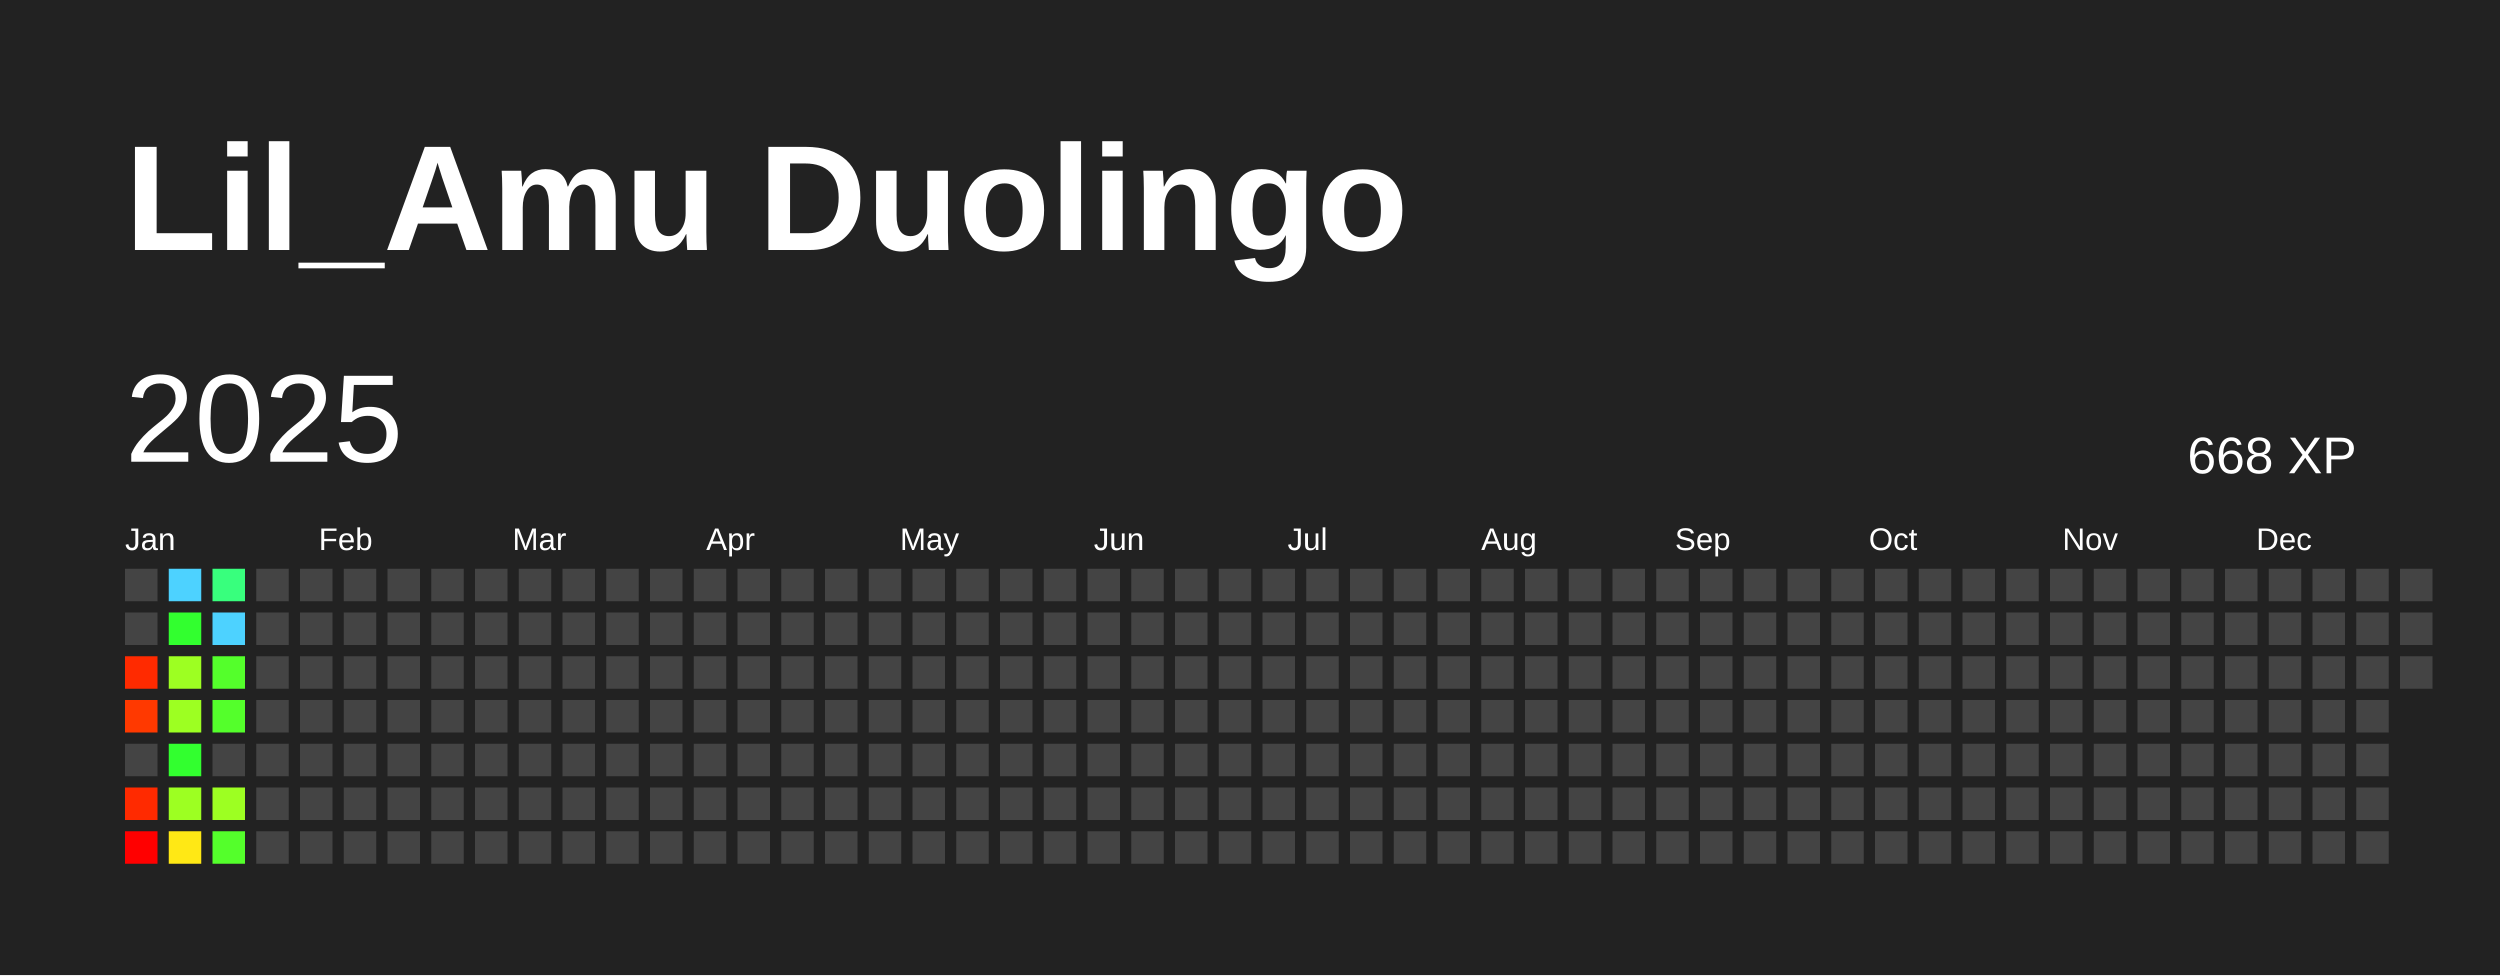
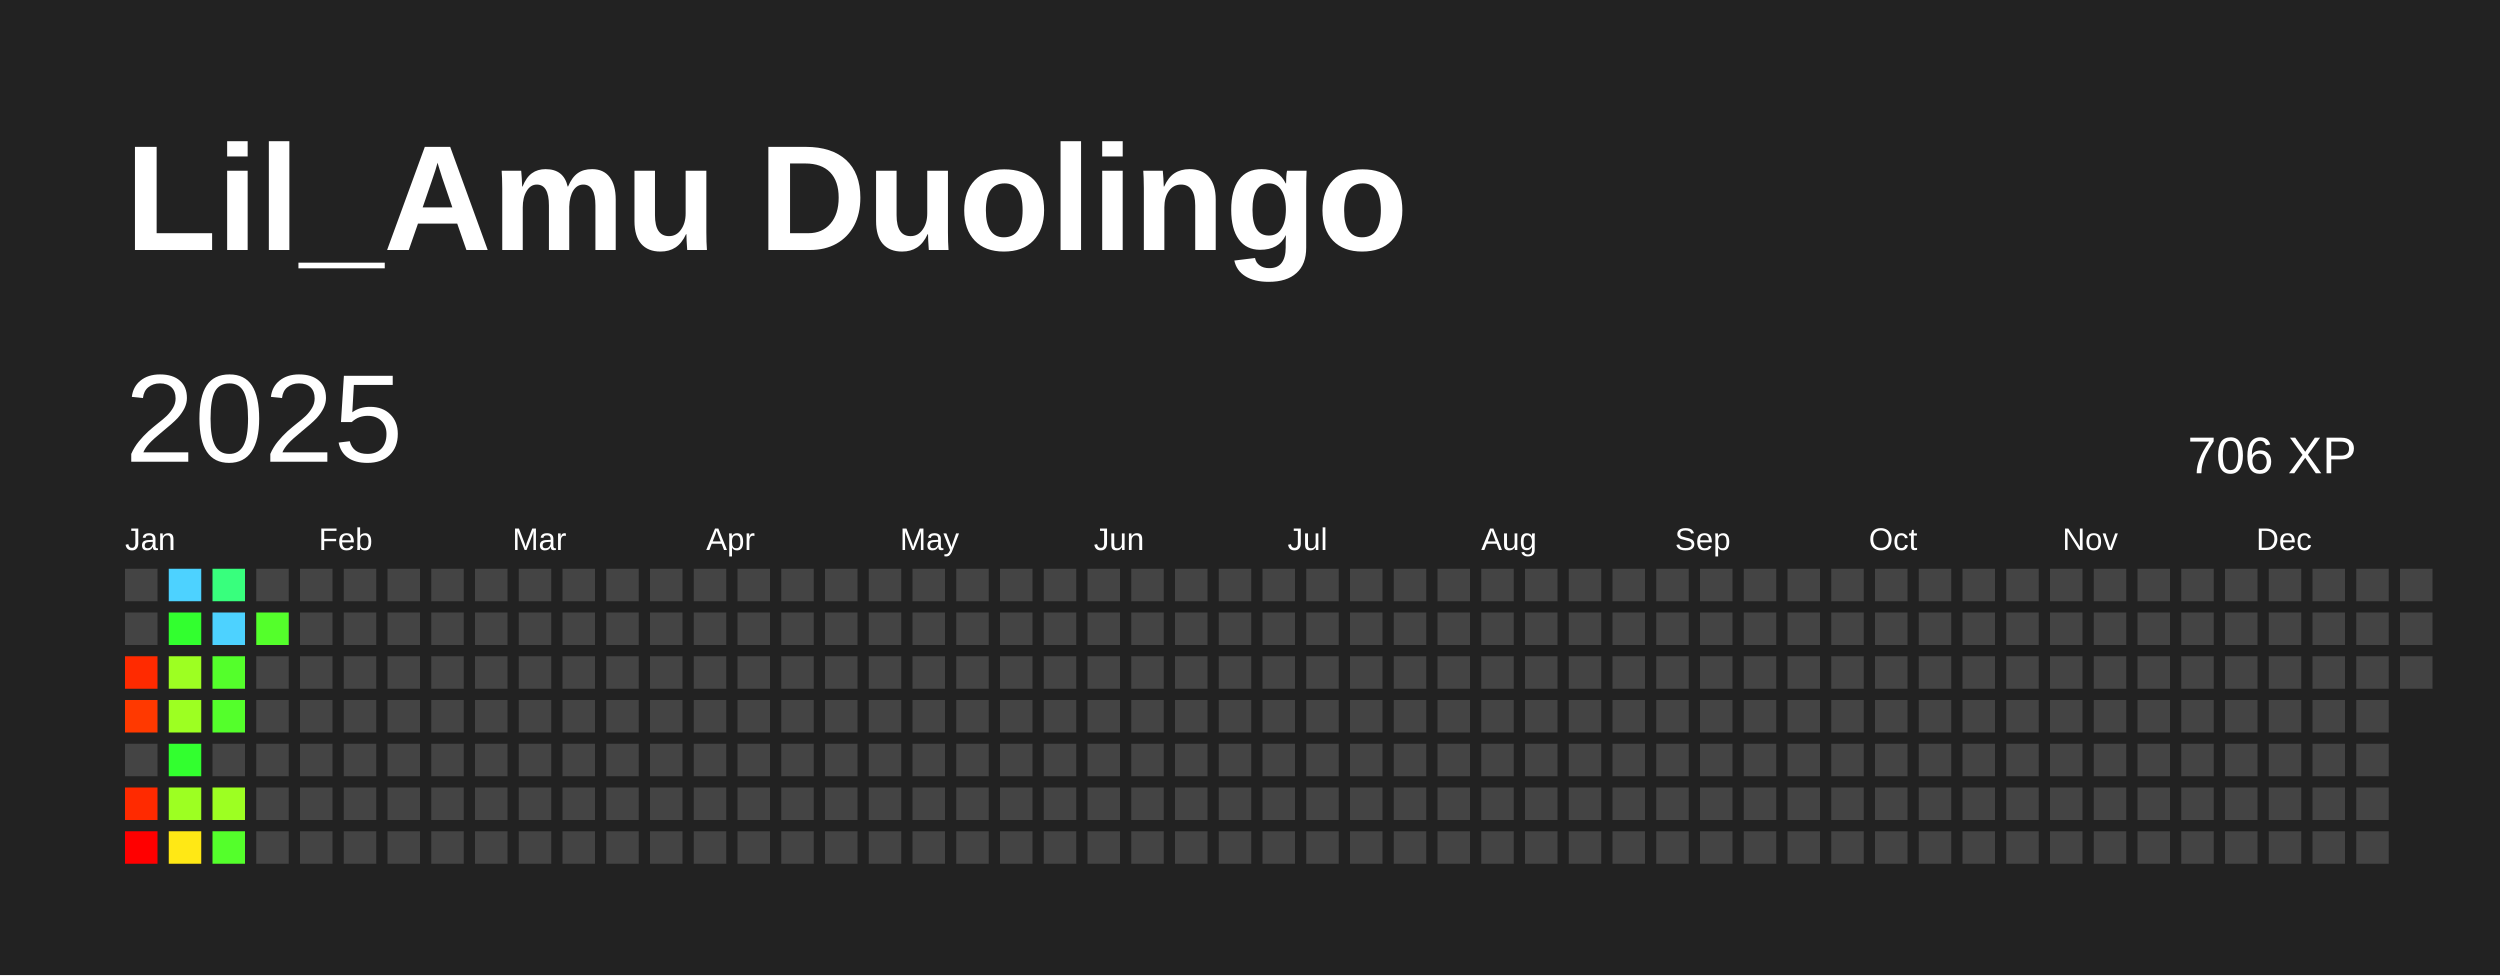
<svg xmlns="http://www.w3.org/2000/svg" baseProfile="full" height="78mm" version="1.1" viewBox="0,0,200,78" width="200mm">
  <defs />
  <rect fill="#222222" height="78" width="200" x="0" y="0" />
  <text fill="#FFFFFF" style="font-size:12px; font-family:Arial; font-weight:bold;" x="10" y="20">Lil_Amu Duolingo</text>
  <text dominant-baseline="hanging" fill="#FFFFFF" style="font-size:10.0px; font-family:Arial;" x="10" y="30">2025</text>
-   <text dominant-baseline="hanging" fill="#FFFFFF" style="font-size:4.125px; font-family:Arial;" x="175" y="35">668 XP</text>
+   <text dominant-baseline="hanging" fill="#FFFFFF" style="font-size:4.125px; font-family:Arial;" x="175" y="35">706 XP</text>
  <text fill="#FFFFFF" style="font-size:2.5px; font-family:Arial" x="10.0" y="44">Jan</text>
  <text fill="#FFFFFF" style="font-size:2.5px; font-family:Arial" x="25.5" y="44">Feb</text>
  <text fill="#FFFFFF" style="font-size:2.5px; font-family:Arial" x="41.0" y="44">Mar</text>
  <text fill="#FFFFFF" style="font-size:2.5px; font-family:Arial" x="56.5" y="44">Apr</text>
  <text fill="#FFFFFF" style="font-size:2.5px; font-family:Arial" x="72.0" y="44">May</text>
  <text fill="#FFFFFF" style="font-size:2.5px; font-family:Arial" x="87.5" y="44">Jun</text>
  <text fill="#FFFFFF" style="font-size:2.5px; font-family:Arial" x="103.0" y="44">Jul</text>
  <text fill="#FFFFFF" style="font-size:2.5px; font-family:Arial" x="118.5" y="44">Aug</text>
  <text fill="#FFFFFF" style="font-size:2.5px; font-family:Arial" x="134.0" y="44">Sep</text>
  <text fill="#FFFFFF" style="font-size:2.5px; font-family:Arial" x="149.5" y="44">Oct</text>
  <text fill="#FFFFFF" style="font-size:2.5px; font-family:Arial" x="165.0" y="44">Nov</text>
  <text fill="#FFFFFF" style="font-size:2.5px; font-family:Arial" x="180.5" y="44">Dec</text>
  <rect fill="#444444" height="2.6" width="2.6" x="10.0" y="45.5" />
  <rect fill="#444444" height="2.6" width="2.6" x="10.0" y="49.0" />
  <rect fill="#ff2a00" height="2.6" width="2.6" x="10.0" y="52.5" />
  <rect fill="#ff3900" height="2.6" width="2.6" x="10.0" y="56.0" />
  <rect fill="#444444" height="2.6" width="2.6" x="10.0" y="59.5" />
  <rect fill="#ff2a00" height="2.6" width="2.6" x="10.0" y="63.0" />
  <rect fill="red" height="2.6" width="2.6" x="10.0" y="66.5" />
  <rect fill="#4dd2ff" height="2.6" width="2.6" x="13.5" y="45.5" />
  <rect fill="#32ff2f" height="2.6" width="2.6" x="13.5" y="49.0" />
  <rect fill="#9dff22" height="2.6" width="2.6" x="13.5" y="52.5" />
  <rect fill="#9dff22" height="2.6" width="2.6" x="13.5" y="56.0" />
  <rect fill="#32ff2f" height="2.6" width="2.6" x="13.5" y="59.5" />
  <rect fill="#9dff22" height="2.6" width="2.6" x="13.5" y="63.0" />
  <rect fill="#ffe815" height="2.6" width="2.6" x="13.5" y="66.5" />
  <rect fill="#38ff7d" height="2.6" width="2.6" x="17.0" y="45.5" />
  <rect fill="#4dd2ff" height="2.6" width="2.6" x="17.0" y="49.0" />
  <rect fill="#54ff2b" height="2.6" width="2.6" x="17.0" y="52.5" />
  <rect fill="#54ff2b" height="2.6" width="2.6" x="17.0" y="56.0" />
  <rect fill="#444444" height="2.6" width="2.6" x="17.0" y="59.5" />
  <rect fill="#9dff22" height="2.6" width="2.6" x="17.0" y="63.0" />
  <rect fill="#54ff2b" height="2.6" width="2.6" x="17.0" y="66.5" />
  <rect fill="#444444" height="2.6" width="2.6" x="20.5" y="45.5" />
-   <rect fill="#444444" height="2.6" width="2.6" x="20.5" y="49.0" />
+   <rect fill="#54ff2b" height="2.6" width="2.6" x="20.5" y="49.0" />
  <rect fill="#444444" height="2.6" width="2.6" x="20.5" y="52.5" />
  <rect fill="#444444" height="2.6" width="2.6" x="20.5" y="56.0" />
  <rect fill="#444444" height="2.6" width="2.6" x="20.5" y="59.5" />
  <rect fill="#444444" height="2.6" width="2.6" x="20.5" y="63.0" />
  <rect fill="#444444" height="2.6" width="2.6" x="20.5" y="66.5" />
  <rect fill="#444444" height="2.6" width="2.6" x="24.0" y="45.5" />
  <rect fill="#444444" height="2.6" width="2.6" x="24.0" y="49.0" />
  <rect fill="#444444" height="2.6" width="2.6" x="24.0" y="52.5" />
  <rect fill="#444444" height="2.6" width="2.6" x="24.0" y="56.0" />
  <rect fill="#444444" height="2.6" width="2.6" x="24.0" y="59.5" />
  <rect fill="#444444" height="2.6" width="2.6" x="24.0" y="63.0" />
  <rect fill="#444444" height="2.6" width="2.6" x="24.0" y="66.5" />
  <rect fill="#444444" height="2.6" width="2.6" x="27.5" y="45.5" />
  <rect fill="#444444" height="2.6" width="2.6" x="27.5" y="49.0" />
  <rect fill="#444444" height="2.6" width="2.6" x="27.5" y="52.5" />
  <rect fill="#444444" height="2.6" width="2.6" x="27.5" y="56.0" />
  <rect fill="#444444" height="2.6" width="2.6" x="27.5" y="59.5" />
  <rect fill="#444444" height="2.6" width="2.6" x="27.5" y="63.0" />
  <rect fill="#444444" height="2.6" width="2.6" x="27.5" y="66.5" />
  <rect fill="#444444" height="2.6" width="2.6" x="31.0" y="45.5" />
  <rect fill="#444444" height="2.6" width="2.6" x="31.0" y="49.0" />
  <rect fill="#444444" height="2.6" width="2.6" x="31.0" y="52.5" />
  <rect fill="#444444" height="2.6" width="2.6" x="31.0" y="56.0" />
  <rect fill="#444444" height="2.6" width="2.6" x="31.0" y="59.5" />
  <rect fill="#444444" height="2.6" width="2.6" x="31.0" y="63.0" />
  <rect fill="#444444" height="2.6" width="2.6" x="31.0" y="66.5" />
  <rect fill="#444444" height="2.6" width="2.6" x="34.5" y="45.5" />
  <rect fill="#444444" height="2.6" width="2.6" x="34.5" y="49.0" />
  <rect fill="#444444" height="2.6" width="2.6" x="34.5" y="52.5" />
  <rect fill="#444444" height="2.6" width="2.6" x="34.5" y="56.0" />
  <rect fill="#444444" height="2.6" width="2.6" x="34.5" y="59.5" />
  <rect fill="#444444" height="2.6" width="2.6" x="34.5" y="63.0" />
  <rect fill="#444444" height="2.6" width="2.6" x="34.5" y="66.5" />
  <rect fill="#444444" height="2.6" width="2.6" x="38.0" y="45.5" />
  <rect fill="#444444" height="2.6" width="2.6" x="38.0" y="49.0" />
  <rect fill="#444444" height="2.6" width="2.6" x="38.0" y="52.5" />
  <rect fill="#444444" height="2.6" width="2.6" x="38.0" y="56.0" />
  <rect fill="#444444" height="2.6" width="2.6" x="38.0" y="59.5" />
  <rect fill="#444444" height="2.6" width="2.6" x="38.0" y="63.0" />
  <rect fill="#444444" height="2.6" width="2.6" x="38.0" y="66.5" />
  <rect fill="#444444" height="2.6" width="2.6" x="41.5" y="45.5" />
  <rect fill="#444444" height="2.6" width="2.6" x="41.5" y="49.0" />
  <rect fill="#444444" height="2.6" width="2.6" x="41.5" y="52.5" />
  <rect fill="#444444" height="2.6" width="2.6" x="41.5" y="56.0" />
  <rect fill="#444444" height="2.6" width="2.6" x="41.5" y="59.5" />
  <rect fill="#444444" height="2.6" width="2.6" x="41.5" y="63.0" />
  <rect fill="#444444" height="2.6" width="2.6" x="41.5" y="66.5" />
  <rect fill="#444444" height="2.6" width="2.6" x="45.0" y="45.5" />
  <rect fill="#444444" height="2.6" width="2.6" x="45.0" y="49.0" />
  <rect fill="#444444" height="2.6" width="2.6" x="45.0" y="52.5" />
  <rect fill="#444444" height="2.6" width="2.6" x="45.0" y="56.0" />
  <rect fill="#444444" height="2.6" width="2.6" x="45.0" y="59.5" />
  <rect fill="#444444" height="2.6" width="2.6" x="45.0" y="63.0" />
  <rect fill="#444444" height="2.6" width="2.6" x="45.0" y="66.5" />
  <rect fill="#444444" height="2.6" width="2.6" x="48.5" y="45.5" />
  <rect fill="#444444" height="2.6" width="2.6" x="48.5" y="49.0" />
  <rect fill="#444444" height="2.6" width="2.6" x="48.5" y="52.5" />
  <rect fill="#444444" height="2.6" width="2.6" x="48.5" y="56.0" />
  <rect fill="#444444" height="2.6" width="2.6" x="48.5" y="59.5" />
  <rect fill="#444444" height="2.6" width="2.6" x="48.5" y="63.0" />
  <rect fill="#444444" height="2.6" width="2.6" x="48.5" y="66.5" />
  <rect fill="#444444" height="2.6" width="2.6" x="52.0" y="45.5" />
  <rect fill="#444444" height="2.6" width="2.6" x="52.0" y="49.0" />
  <rect fill="#444444" height="2.6" width="2.6" x="52.0" y="52.5" />
  <rect fill="#444444" height="2.6" width="2.6" x="52.0" y="56.0" />
  <rect fill="#444444" height="2.6" width="2.6" x="52.0" y="59.5" />
  <rect fill="#444444" height="2.6" width="2.6" x="52.0" y="63.0" />
  <rect fill="#444444" height="2.6" width="2.6" x="52.0" y="66.5" />
  <rect fill="#444444" height="2.6" width="2.6" x="55.5" y="45.5" />
  <rect fill="#444444" height="2.6" width="2.6" x="55.5" y="49.0" />
  <rect fill="#444444" height="2.6" width="2.6" x="55.5" y="52.5" />
  <rect fill="#444444" height="2.6" width="2.6" x="55.5" y="56.0" />
  <rect fill="#444444" height="2.6" width="2.6" x="55.5" y="59.5" />
  <rect fill="#444444" height="2.6" width="2.6" x="55.5" y="63.0" />
  <rect fill="#444444" height="2.6" width="2.6" x="55.5" y="66.5" />
  <rect fill="#444444" height="2.6" width="2.6" x="59.0" y="45.5" />
  <rect fill="#444444" height="2.6" width="2.6" x="59.0" y="49.0" />
  <rect fill="#444444" height="2.6" width="2.6" x="59.0" y="52.5" />
  <rect fill="#444444" height="2.6" width="2.6" x="59.0" y="56.0" />
  <rect fill="#444444" height="2.6" width="2.6" x="59.0" y="59.5" />
  <rect fill="#444444" height="2.6" width="2.6" x="59.0" y="63.0" />
  <rect fill="#444444" height="2.6" width="2.6" x="59.0" y="66.5" />
  <rect fill="#444444" height="2.6" width="2.6" x="62.5" y="45.5" />
  <rect fill="#444444" height="2.6" width="2.6" x="62.5" y="49.0" />
  <rect fill="#444444" height="2.6" width="2.6" x="62.5" y="52.5" />
  <rect fill="#444444" height="2.6" width="2.6" x="62.5" y="56.0" />
  <rect fill="#444444" height="2.6" width="2.6" x="62.5" y="59.5" />
  <rect fill="#444444" height="2.6" width="2.6" x="62.5" y="63.0" />
  <rect fill="#444444" height="2.6" width="2.6" x="62.5" y="66.5" />
  <rect fill="#444444" height="2.6" width="2.6" x="66.0" y="45.5" />
  <rect fill="#444444" height="2.6" width="2.6" x="66.0" y="49.0" />
  <rect fill="#444444" height="2.6" width="2.6" x="66.0" y="52.5" />
  <rect fill="#444444" height="2.6" width="2.6" x="66.0" y="56.0" />
  <rect fill="#444444" height="2.6" width="2.6" x="66.0" y="59.5" />
  <rect fill="#444444" height="2.6" width="2.6" x="66.0" y="63.0" />
  <rect fill="#444444" height="2.6" width="2.6" x="66.0" y="66.5" />
  <rect fill="#444444" height="2.6" width="2.6" x="69.5" y="45.5" />
  <rect fill="#444444" height="2.6" width="2.6" x="69.5" y="49.0" />
  <rect fill="#444444" height="2.6" width="2.6" x="69.5" y="52.5" />
  <rect fill="#444444" height="2.6" width="2.6" x="69.5" y="56.0" />
  <rect fill="#444444" height="2.6" width="2.6" x="69.5" y="59.5" />
  <rect fill="#444444" height="2.6" width="2.6" x="69.5" y="63.0" />
  <rect fill="#444444" height="2.6" width="2.6" x="69.5" y="66.5" />
  <rect fill="#444444" height="2.6" width="2.6" x="73.0" y="45.5" />
  <rect fill="#444444" height="2.6" width="2.6" x="73.0" y="49.0" />
  <rect fill="#444444" height="2.6" width="2.6" x="73.0" y="52.5" />
  <rect fill="#444444" height="2.6" width="2.6" x="73.0" y="56.0" />
  <rect fill="#444444" height="2.6" width="2.6" x="73.0" y="59.5" />
  <rect fill="#444444" height="2.6" width="2.6" x="73.0" y="63.0" />
  <rect fill="#444444" height="2.6" width="2.6" x="73.0" y="66.5" />
  <rect fill="#444444" height="2.6" width="2.6" x="76.5" y="45.5" />
  <rect fill="#444444" height="2.6" width="2.6" x="76.5" y="49.0" />
  <rect fill="#444444" height="2.6" width="2.6" x="76.5" y="52.5" />
  <rect fill="#444444" height="2.6" width="2.6" x="76.5" y="56.0" />
  <rect fill="#444444" height="2.6" width="2.6" x="76.5" y="59.5" />
  <rect fill="#444444" height="2.6" width="2.6" x="76.5" y="63.0" />
  <rect fill="#444444" height="2.6" width="2.6" x="76.5" y="66.5" />
  <rect fill="#444444" height="2.6" width="2.6" x="80.0" y="45.5" />
  <rect fill="#444444" height="2.6" width="2.6" x="80.0" y="49.0" />
  <rect fill="#444444" height="2.6" width="2.6" x="80.0" y="52.5" />
  <rect fill="#444444" height="2.6" width="2.6" x="80.0" y="56.0" />
  <rect fill="#444444" height="2.6" width="2.6" x="80.0" y="59.5" />
  <rect fill="#444444" height="2.6" width="2.6" x="80.0" y="63.0" />
  <rect fill="#444444" height="2.6" width="2.6" x="80.0" y="66.5" />
  <rect fill="#444444" height="2.6" width="2.6" x="83.5" y="45.5" />
  <rect fill="#444444" height="2.6" width="2.6" x="83.5" y="49.0" />
  <rect fill="#444444" height="2.6" width="2.6" x="83.5" y="52.5" />
  <rect fill="#444444" height="2.6" width="2.6" x="83.5" y="56.0" />
  <rect fill="#444444" height="2.6" width="2.6" x="83.5" y="59.5" />
  <rect fill="#444444" height="2.6" width="2.6" x="83.5" y="63.0" />
  <rect fill="#444444" height="2.6" width="2.6" x="83.5" y="66.5" />
  <rect fill="#444444" height="2.6" width="2.6" x="87.0" y="45.5" />
  <rect fill="#444444" height="2.6" width="2.6" x="87.0" y="49.0" />
  <rect fill="#444444" height="2.6" width="2.6" x="87.0" y="52.5" />
  <rect fill="#444444" height="2.6" width="2.6" x="87.0" y="56.0" />
  <rect fill="#444444" height="2.6" width="2.6" x="87.0" y="59.5" />
  <rect fill="#444444" height="2.6" width="2.6" x="87.0" y="63.0" />
  <rect fill="#444444" height="2.6" width="2.6" x="87.0" y="66.5" />
  <rect fill="#444444" height="2.6" width="2.6" x="90.5" y="45.5" />
  <rect fill="#444444" height="2.6" width="2.6" x="90.5" y="49.0" />
  <rect fill="#444444" height="2.6" width="2.6" x="90.5" y="52.5" />
  <rect fill="#444444" height="2.6" width="2.6" x="90.5" y="56.0" />
  <rect fill="#444444" height="2.6" width="2.6" x="90.5" y="59.5" />
  <rect fill="#444444" height="2.6" width="2.6" x="90.5" y="63.0" />
  <rect fill="#444444" height="2.6" width="2.6" x="90.5" y="66.5" />
  <rect fill="#444444" height="2.6" width="2.6" x="94.0" y="45.5" />
  <rect fill="#444444" height="2.6" width="2.6" x="94.0" y="49.0" />
  <rect fill="#444444" height="2.6" width="2.6" x="94.0" y="52.5" />
  <rect fill="#444444" height="2.6" width="2.6" x="94.0" y="56.0" />
  <rect fill="#444444" height="2.6" width="2.6" x="94.0" y="59.5" />
  <rect fill="#444444" height="2.6" width="2.6" x="94.0" y="63.0" />
  <rect fill="#444444" height="2.6" width="2.6" x="94.0" y="66.5" />
  <rect fill="#444444" height="2.6" width="2.6" x="97.5" y="45.5" />
  <rect fill="#444444" height="2.6" width="2.6" x="97.5" y="49.0" />
  <rect fill="#444444" height="2.6" width="2.6" x="97.5" y="52.5" />
  <rect fill="#444444" height="2.6" width="2.6" x="97.5" y="56.0" />
  <rect fill="#444444" height="2.6" width="2.6" x="97.5" y="59.5" />
  <rect fill="#444444" height="2.6" width="2.6" x="97.5" y="63.0" />
  <rect fill="#444444" height="2.6" width="2.6" x="97.5" y="66.5" />
  <rect fill="#444444" height="2.6" width="2.6" x="101.0" y="45.5" />
  <rect fill="#444444" height="2.6" width="2.6" x="101.0" y="49.0" />
  <rect fill="#444444" height="2.6" width="2.6" x="101.0" y="52.5" />
  <rect fill="#444444" height="2.6" width="2.6" x="101.0" y="56.0" />
  <rect fill="#444444" height="2.6" width="2.6" x="101.0" y="59.5" />
  <rect fill="#444444" height="2.6" width="2.6" x="101.0" y="63.0" />
  <rect fill="#444444" height="2.6" width="2.6" x="101.0" y="66.5" />
  <rect fill="#444444" height="2.6" width="2.6" x="104.5" y="45.5" />
  <rect fill="#444444" height="2.6" width="2.6" x="104.5" y="49.0" />
  <rect fill="#444444" height="2.6" width="2.6" x="104.5" y="52.5" />
  <rect fill="#444444" height="2.6" width="2.6" x="104.5" y="56.0" />
  <rect fill="#444444" height="2.6" width="2.6" x="104.5" y="59.5" />
  <rect fill="#444444" height="2.6" width="2.6" x="104.5" y="63.0" />
  <rect fill="#444444" height="2.6" width="2.6" x="104.5" y="66.5" />
  <rect fill="#444444" height="2.6" width="2.6" x="108.0" y="45.5" />
  <rect fill="#444444" height="2.6" width="2.6" x="108.0" y="49.0" />
  <rect fill="#444444" height="2.6" width="2.6" x="108.0" y="52.5" />
  <rect fill="#444444" height="2.6" width="2.6" x="108.0" y="56.0" />
  <rect fill="#444444" height="2.6" width="2.6" x="108.0" y="59.5" />
  <rect fill="#444444" height="2.6" width="2.6" x="108.0" y="63.0" />
  <rect fill="#444444" height="2.6" width="2.6" x="108.0" y="66.5" />
  <rect fill="#444444" height="2.6" width="2.6" x="111.5" y="45.5" />
  <rect fill="#444444" height="2.6" width="2.6" x="111.5" y="49.0" />
  <rect fill="#444444" height="2.6" width="2.6" x="111.5" y="52.5" />
  <rect fill="#444444" height="2.6" width="2.6" x="111.5" y="56.0" />
  <rect fill="#444444" height="2.6" width="2.6" x="111.5" y="59.5" />
  <rect fill="#444444" height="2.6" width="2.6" x="111.5" y="63.0" />
  <rect fill="#444444" height="2.6" width="2.6" x="111.5" y="66.5" />
  <rect fill="#444444" height="2.6" width="2.6" x="115.0" y="45.5" />
  <rect fill="#444444" height="2.6" width="2.6" x="115.0" y="49.0" />
  <rect fill="#444444" height="2.6" width="2.6" x="115.0" y="52.5" />
  <rect fill="#444444" height="2.6" width="2.6" x="115.0" y="56.0" />
  <rect fill="#444444" height="2.6" width="2.6" x="115.0" y="59.5" />
  <rect fill="#444444" height="2.6" width="2.6" x="115.0" y="63.0" />
  <rect fill="#444444" height="2.6" width="2.6" x="115.0" y="66.5" />
  <rect fill="#444444" height="2.6" width="2.6" x="118.5" y="45.5" />
  <rect fill="#444444" height="2.6" width="2.6" x="118.5" y="49.0" />
  <rect fill="#444444" height="2.6" width="2.6" x="118.5" y="52.5" />
  <rect fill="#444444" height="2.6" width="2.6" x="118.5" y="56.0" />
  <rect fill="#444444" height="2.6" width="2.6" x="118.5" y="59.5" />
  <rect fill="#444444" height="2.6" width="2.6" x="118.5" y="63.0" />
  <rect fill="#444444" height="2.6" width="2.6" x="118.5" y="66.5" />
  <rect fill="#444444" height="2.6" width="2.6" x="122.0" y="45.5" />
  <rect fill="#444444" height="2.6" width="2.6" x="122.0" y="49.0" />
  <rect fill="#444444" height="2.6" width="2.6" x="122.0" y="52.5" />
  <rect fill="#444444" height="2.6" width="2.6" x="122.0" y="56.0" />
  <rect fill="#444444" height="2.6" width="2.6" x="122.0" y="59.5" />
  <rect fill="#444444" height="2.6" width="2.6" x="122.0" y="63.0" />
  <rect fill="#444444" height="2.6" width="2.6" x="122.0" y="66.5" />
  <rect fill="#444444" height="2.6" width="2.6" x="125.5" y="45.5" />
  <rect fill="#444444" height="2.6" width="2.6" x="125.5" y="49.0" />
  <rect fill="#444444" height="2.6" width="2.6" x="125.5" y="52.5" />
  <rect fill="#444444" height="2.6" width="2.6" x="125.5" y="56.0" />
  <rect fill="#444444" height="2.6" width="2.6" x="125.5" y="59.5" />
  <rect fill="#444444" height="2.6" width="2.6" x="125.5" y="63.0" />
  <rect fill="#444444" height="2.6" width="2.6" x="125.5" y="66.5" />
  <rect fill="#444444" height="2.6" width="2.6" x="129.0" y="45.5" />
  <rect fill="#444444" height="2.6" width="2.6" x="129.0" y="49.0" />
  <rect fill="#444444" height="2.6" width="2.6" x="129.0" y="52.5" />
  <rect fill="#444444" height="2.6" width="2.6" x="129.0" y="56.0" />
  <rect fill="#444444" height="2.6" width="2.6" x="129.0" y="59.5" />
  <rect fill="#444444" height="2.6" width="2.6" x="129.0" y="63.0" />
  <rect fill="#444444" height="2.6" width="2.6" x="129.0" y="66.5" />
  <rect fill="#444444" height="2.6" width="2.6" x="132.5" y="45.5" />
  <rect fill="#444444" height="2.6" width="2.6" x="132.5" y="49.0" />
  <rect fill="#444444" height="2.6" width="2.6" x="132.5" y="52.5" />
  <rect fill="#444444" height="2.6" width="2.6" x="132.5" y="56.0" />
  <rect fill="#444444" height="2.6" width="2.6" x="132.5" y="59.5" />
  <rect fill="#444444" height="2.6" width="2.6" x="132.5" y="63.0" />
  <rect fill="#444444" height="2.6" width="2.6" x="132.5" y="66.5" />
  <rect fill="#444444" height="2.6" width="2.6" x="136.0" y="45.5" />
  <rect fill="#444444" height="2.6" width="2.6" x="136.0" y="49.0" />
  <rect fill="#444444" height="2.6" width="2.6" x="136.0" y="52.5" />
  <rect fill="#444444" height="2.6" width="2.6" x="136.0" y="56.0" />
  <rect fill="#444444" height="2.6" width="2.6" x="136.0" y="59.5" />
  <rect fill="#444444" height="2.6" width="2.6" x="136.0" y="63.0" />
  <rect fill="#444444" height="2.6" width="2.6" x="136.0" y="66.5" />
  <rect fill="#444444" height="2.6" width="2.6" x="139.5" y="45.5" />
  <rect fill="#444444" height="2.6" width="2.6" x="139.5" y="49.0" />
  <rect fill="#444444" height="2.6" width="2.6" x="139.5" y="52.5" />
  <rect fill="#444444" height="2.6" width="2.6" x="139.5" y="56.0" />
  <rect fill="#444444" height="2.6" width="2.6" x="139.5" y="59.5" />
  <rect fill="#444444" height="2.6" width="2.6" x="139.5" y="63.0" />
  <rect fill="#444444" height="2.6" width="2.6" x="139.5" y="66.5" />
  <rect fill="#444444" height="2.6" width="2.6" x="143.0" y="45.5" />
  <rect fill="#444444" height="2.6" width="2.6" x="143.0" y="49.0" />
  <rect fill="#444444" height="2.6" width="2.6" x="143.0" y="52.5" />
  <rect fill="#444444" height="2.6" width="2.6" x="143.0" y="56.0" />
  <rect fill="#444444" height="2.6" width="2.6" x="143.0" y="59.5" />
  <rect fill="#444444" height="2.6" width="2.6" x="143.0" y="63.0" />
  <rect fill="#444444" height="2.6" width="2.6" x="143.0" y="66.5" />
  <rect fill="#444444" height="2.6" width="2.6" x="146.5" y="45.5" />
  <rect fill="#444444" height="2.6" width="2.6" x="146.5" y="49.0" />
  <rect fill="#444444" height="2.6" width="2.6" x="146.5" y="52.5" />
  <rect fill="#444444" height="2.6" width="2.6" x="146.5" y="56.0" />
  <rect fill="#444444" height="2.6" width="2.6" x="146.5" y="59.5" />
  <rect fill="#444444" height="2.6" width="2.6" x="146.5" y="63.0" />
  <rect fill="#444444" height="2.6" width="2.6" x="146.5" y="66.5" />
  <rect fill="#444444" height="2.6" width="2.6" x="150.0" y="45.5" />
  <rect fill="#444444" height="2.6" width="2.6" x="150.0" y="49.0" />
  <rect fill="#444444" height="2.6" width="2.6" x="150.0" y="52.5" />
  <rect fill="#444444" height="2.6" width="2.6" x="150.0" y="56.0" />
  <rect fill="#444444" height="2.6" width="2.6" x="150.0" y="59.5" />
  <rect fill="#444444" height="2.6" width="2.6" x="150.0" y="63.0" />
  <rect fill="#444444" height="2.6" width="2.6" x="150.0" y="66.5" />
  <rect fill="#444444" height="2.6" width="2.6" x="153.5" y="45.5" />
  <rect fill="#444444" height="2.6" width="2.6" x="153.5" y="49.0" />
  <rect fill="#444444" height="2.6" width="2.6" x="153.5" y="52.5" />
  <rect fill="#444444" height="2.6" width="2.6" x="153.5" y="56.0" />
  <rect fill="#444444" height="2.6" width="2.6" x="153.5" y="59.5" />
  <rect fill="#444444" height="2.6" width="2.6" x="153.5" y="63.0" />
  <rect fill="#444444" height="2.6" width="2.6" x="153.5" y="66.5" />
  <rect fill="#444444" height="2.6" width="2.6" x="157.0" y="45.5" />
  <rect fill="#444444" height="2.6" width="2.6" x="157.0" y="49.0" />
  <rect fill="#444444" height="2.6" width="2.6" x="157.0" y="52.5" />
  <rect fill="#444444" height="2.6" width="2.6" x="157.0" y="56.0" />
  <rect fill="#444444" height="2.6" width="2.6" x="157.0" y="59.5" />
  <rect fill="#444444" height="2.6" width="2.6" x="157.0" y="63.0" />
  <rect fill="#444444" height="2.6" width="2.6" x="157.0" y="66.5" />
  <rect fill="#444444" height="2.6" width="2.6" x="160.5" y="45.5" />
  <rect fill="#444444" height="2.6" width="2.6" x="160.5" y="49.0" />
  <rect fill="#444444" height="2.6" width="2.6" x="160.5" y="52.5" />
  <rect fill="#444444" height="2.6" width="2.6" x="160.5" y="56.0" />
  <rect fill="#444444" height="2.6" width="2.6" x="160.5" y="59.5" />
  <rect fill="#444444" height="2.6" width="2.6" x="160.5" y="63.0" />
  <rect fill="#444444" height="2.6" width="2.6" x="160.5" y="66.5" />
  <rect fill="#444444" height="2.6" width="2.6" x="164.0" y="45.5" />
  <rect fill="#444444" height="2.6" width="2.6" x="164.0" y="49.0" />
  <rect fill="#444444" height="2.6" width="2.6" x="164.0" y="52.5" />
  <rect fill="#444444" height="2.6" width="2.6" x="164.0" y="56.0" />
  <rect fill="#444444" height="2.6" width="2.6" x="164.0" y="59.5" />
  <rect fill="#444444" height="2.6" width="2.6" x="164.0" y="63.0" />
  <rect fill="#444444" height="2.6" width="2.6" x="164.0" y="66.5" />
  <rect fill="#444444" height="2.6" width="2.6" x="167.5" y="45.5" />
  <rect fill="#444444" height="2.6" width="2.6" x="167.5" y="49.0" />
  <rect fill="#444444" height="2.6" width="2.6" x="167.5" y="52.5" />
  <rect fill="#444444" height="2.6" width="2.6" x="167.5" y="56.0" />
  <rect fill="#444444" height="2.6" width="2.6" x="167.5" y="59.5" />
  <rect fill="#444444" height="2.6" width="2.6" x="167.5" y="63.0" />
  <rect fill="#444444" height="2.6" width="2.6" x="167.5" y="66.5" />
  <rect fill="#444444" height="2.6" width="2.6" x="171.0" y="45.5" />
  <rect fill="#444444" height="2.6" width="2.6" x="171.0" y="49.0" />
  <rect fill="#444444" height="2.6" width="2.6" x="171.0" y="52.5" />
  <rect fill="#444444" height="2.6" width="2.6" x="171.0" y="56.0" />
  <rect fill="#444444" height="2.6" width="2.6" x="171.0" y="59.5" />
  <rect fill="#444444" height="2.6" width="2.6" x="171.0" y="63.0" />
  <rect fill="#444444" height="2.6" width="2.6" x="171.0" y="66.5" />
  <rect fill="#444444" height="2.6" width="2.6" x="174.5" y="45.5" />
  <rect fill="#444444" height="2.6" width="2.6" x="174.5" y="49.0" />
  <rect fill="#444444" height="2.6" width="2.6" x="174.5" y="52.5" />
  <rect fill="#444444" height="2.6" width="2.6" x="174.5" y="56.0" />
  <rect fill="#444444" height="2.6" width="2.6" x="174.5" y="59.5" />
  <rect fill="#444444" height="2.6" width="2.6" x="174.5" y="63.0" />
  <rect fill="#444444" height="2.6" width="2.6" x="174.5" y="66.5" />
  <rect fill="#444444" height="2.6" width="2.6" x="178.0" y="45.5" />
  <rect fill="#444444" height="2.6" width="2.6" x="178.0" y="49.0" />
  <rect fill="#444444" height="2.6" width="2.6" x="178.0" y="52.5" />
  <rect fill="#444444" height="2.6" width="2.6" x="178.0" y="56.0" />
  <rect fill="#444444" height="2.6" width="2.6" x="178.0" y="59.5" />
  <rect fill="#444444" height="2.6" width="2.6" x="178.0" y="63.0" />
  <rect fill="#444444" height="2.6" width="2.6" x="178.0" y="66.5" />
  <rect fill="#444444" height="2.6" width="2.6" x="181.5" y="45.5" />
  <rect fill="#444444" height="2.6" width="2.6" x="181.5" y="49.0" />
  <rect fill="#444444" height="2.6" width="2.6" x="181.5" y="52.5" />
  <rect fill="#444444" height="2.6" width="2.6" x="181.5" y="56.0" />
  <rect fill="#444444" height="2.6" width="2.6" x="181.5" y="59.5" />
  <rect fill="#444444" height="2.6" width="2.6" x="181.5" y="63.0" />
  <rect fill="#444444" height="2.6" width="2.6" x="181.5" y="66.5" />
  <rect fill="#444444" height="2.6" width="2.6" x="185.0" y="45.5" />
  <rect fill="#444444" height="2.6" width="2.6" x="185.0" y="49.0" />
  <rect fill="#444444" height="2.6" width="2.6" x="185.0" y="52.5" />
  <rect fill="#444444" height="2.6" width="2.6" x="185.0" y="56.0" />
  <rect fill="#444444" height="2.6" width="2.6" x="185.0" y="59.5" />
  <rect fill="#444444" height="2.6" width="2.6" x="185.0" y="63.0" />
  <rect fill="#444444" height="2.6" width="2.6" x="185.0" y="66.5" />
  <rect fill="#444444" height="2.6" width="2.6" x="188.5" y="45.5" />
  <rect fill="#444444" height="2.6" width="2.6" x="188.5" y="49.0" />
  <rect fill="#444444" height="2.6" width="2.6" x="188.5" y="52.5" />
  <rect fill="#444444" height="2.6" width="2.6" x="188.5" y="56.0" />
  <rect fill="#444444" height="2.6" width="2.6" x="188.5" y="59.5" />
  <rect fill="#444444" height="2.6" width="2.6" x="188.5" y="63.0" />
  <rect fill="#444444" height="2.6" width="2.6" x="188.5" y="66.5" />
  <rect fill="#444444" height="2.6" width="2.6" x="192.0" y="45.5" />
  <rect fill="#444444" height="2.6" width="2.6" x="192.0" y="49.0" />
  <rect fill="#444444" height="2.6" width="2.6" x="192.0" y="52.5" />
</svg>
